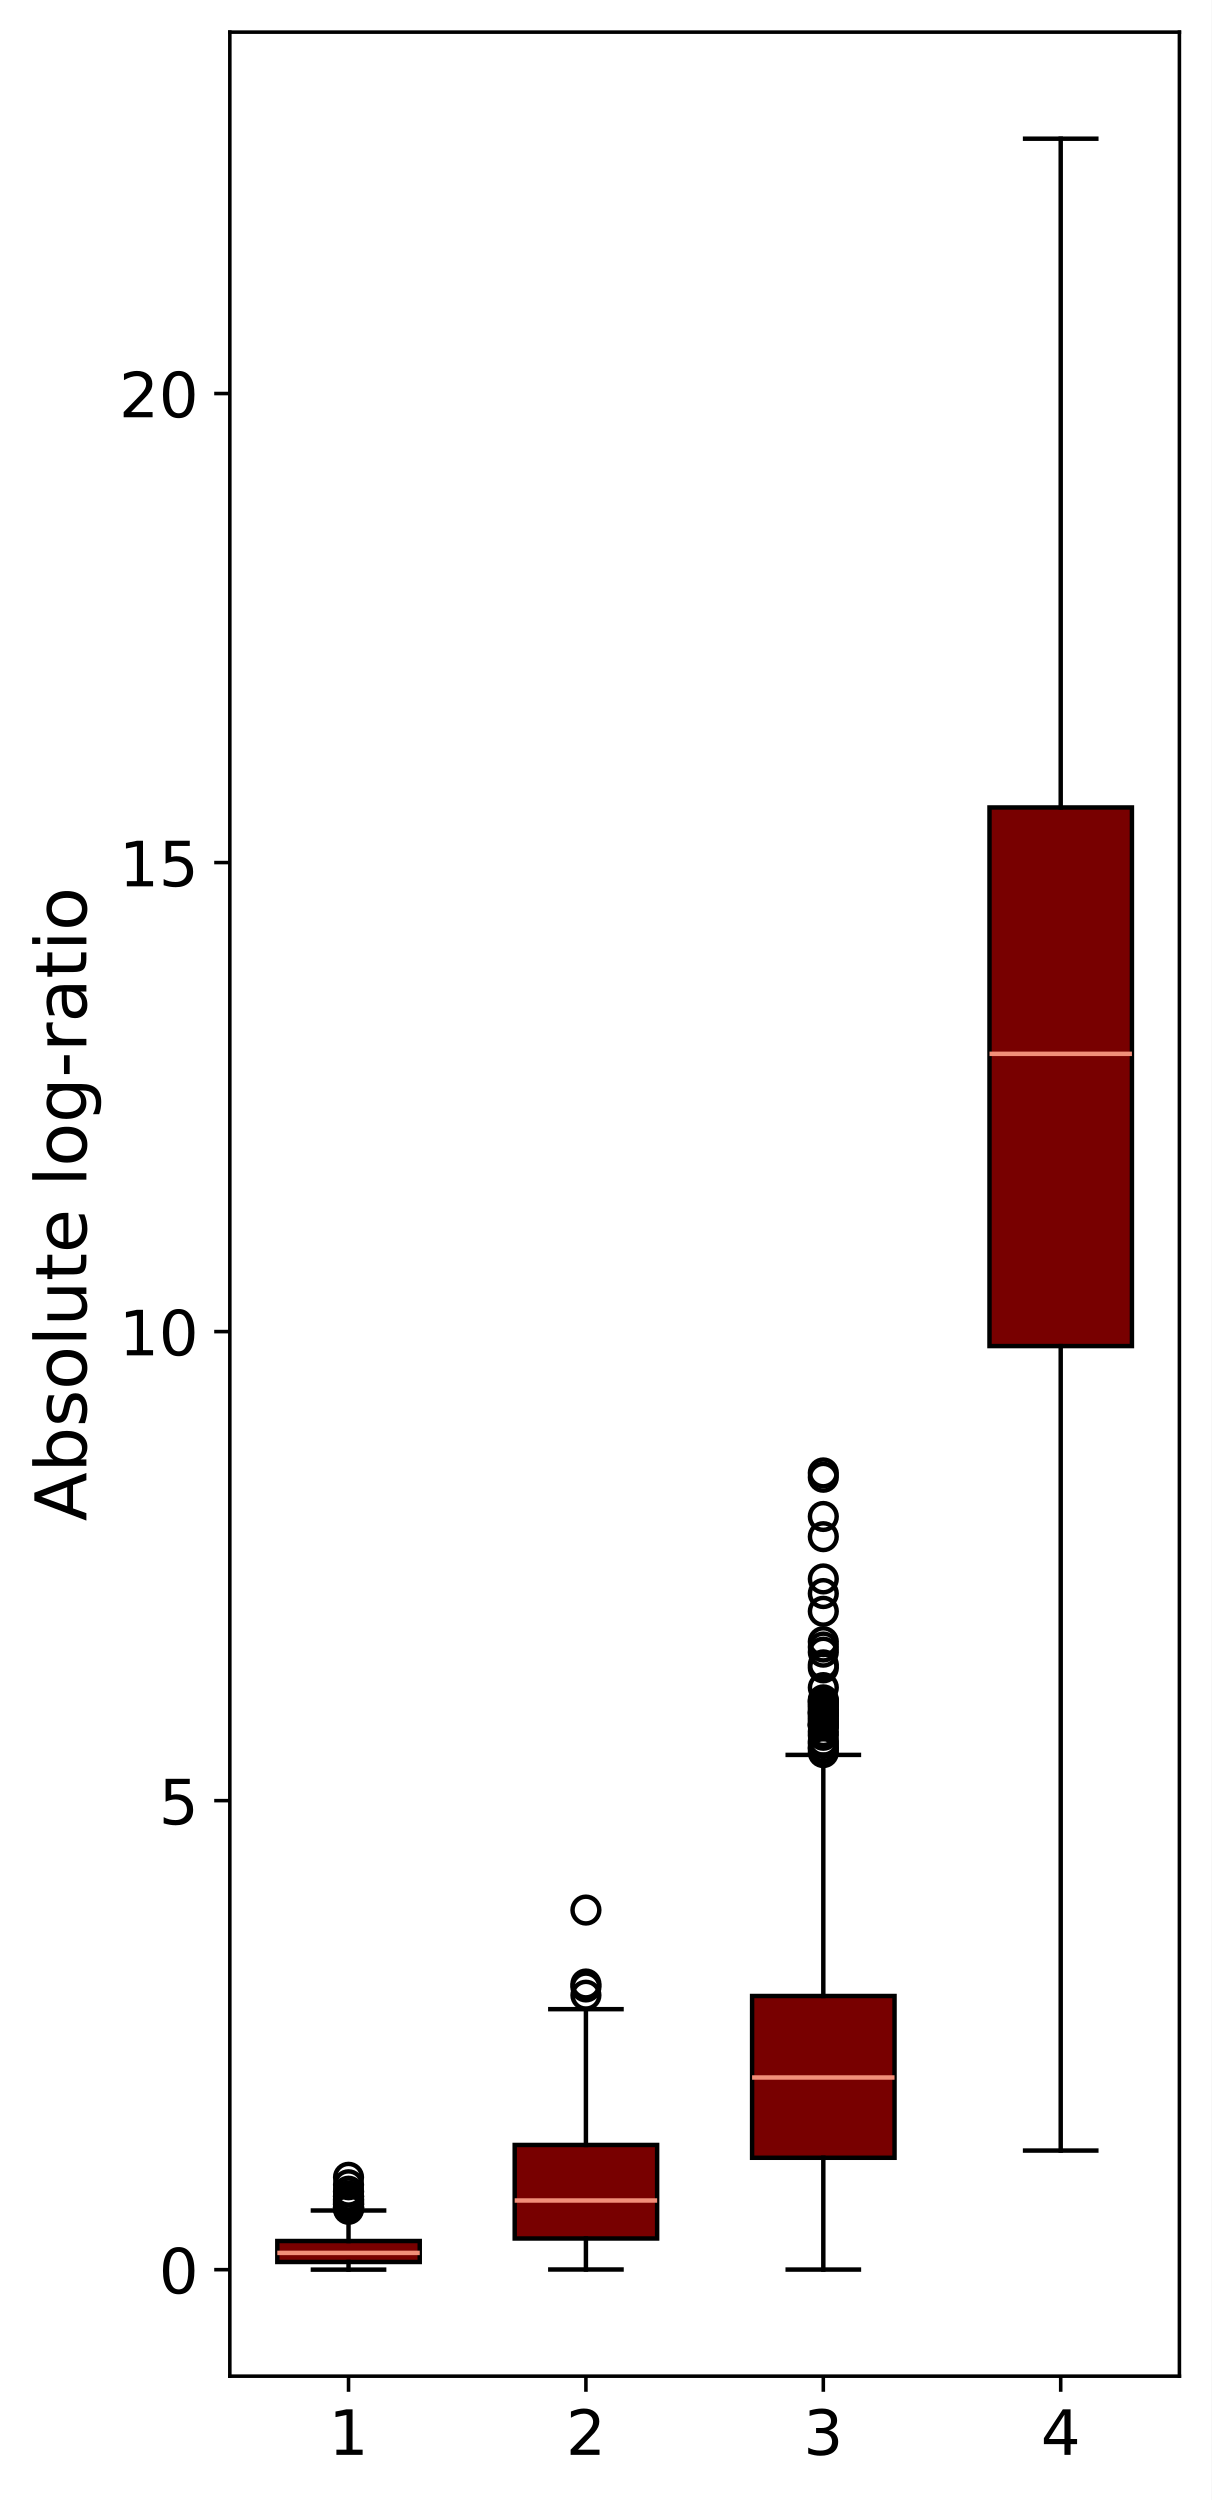
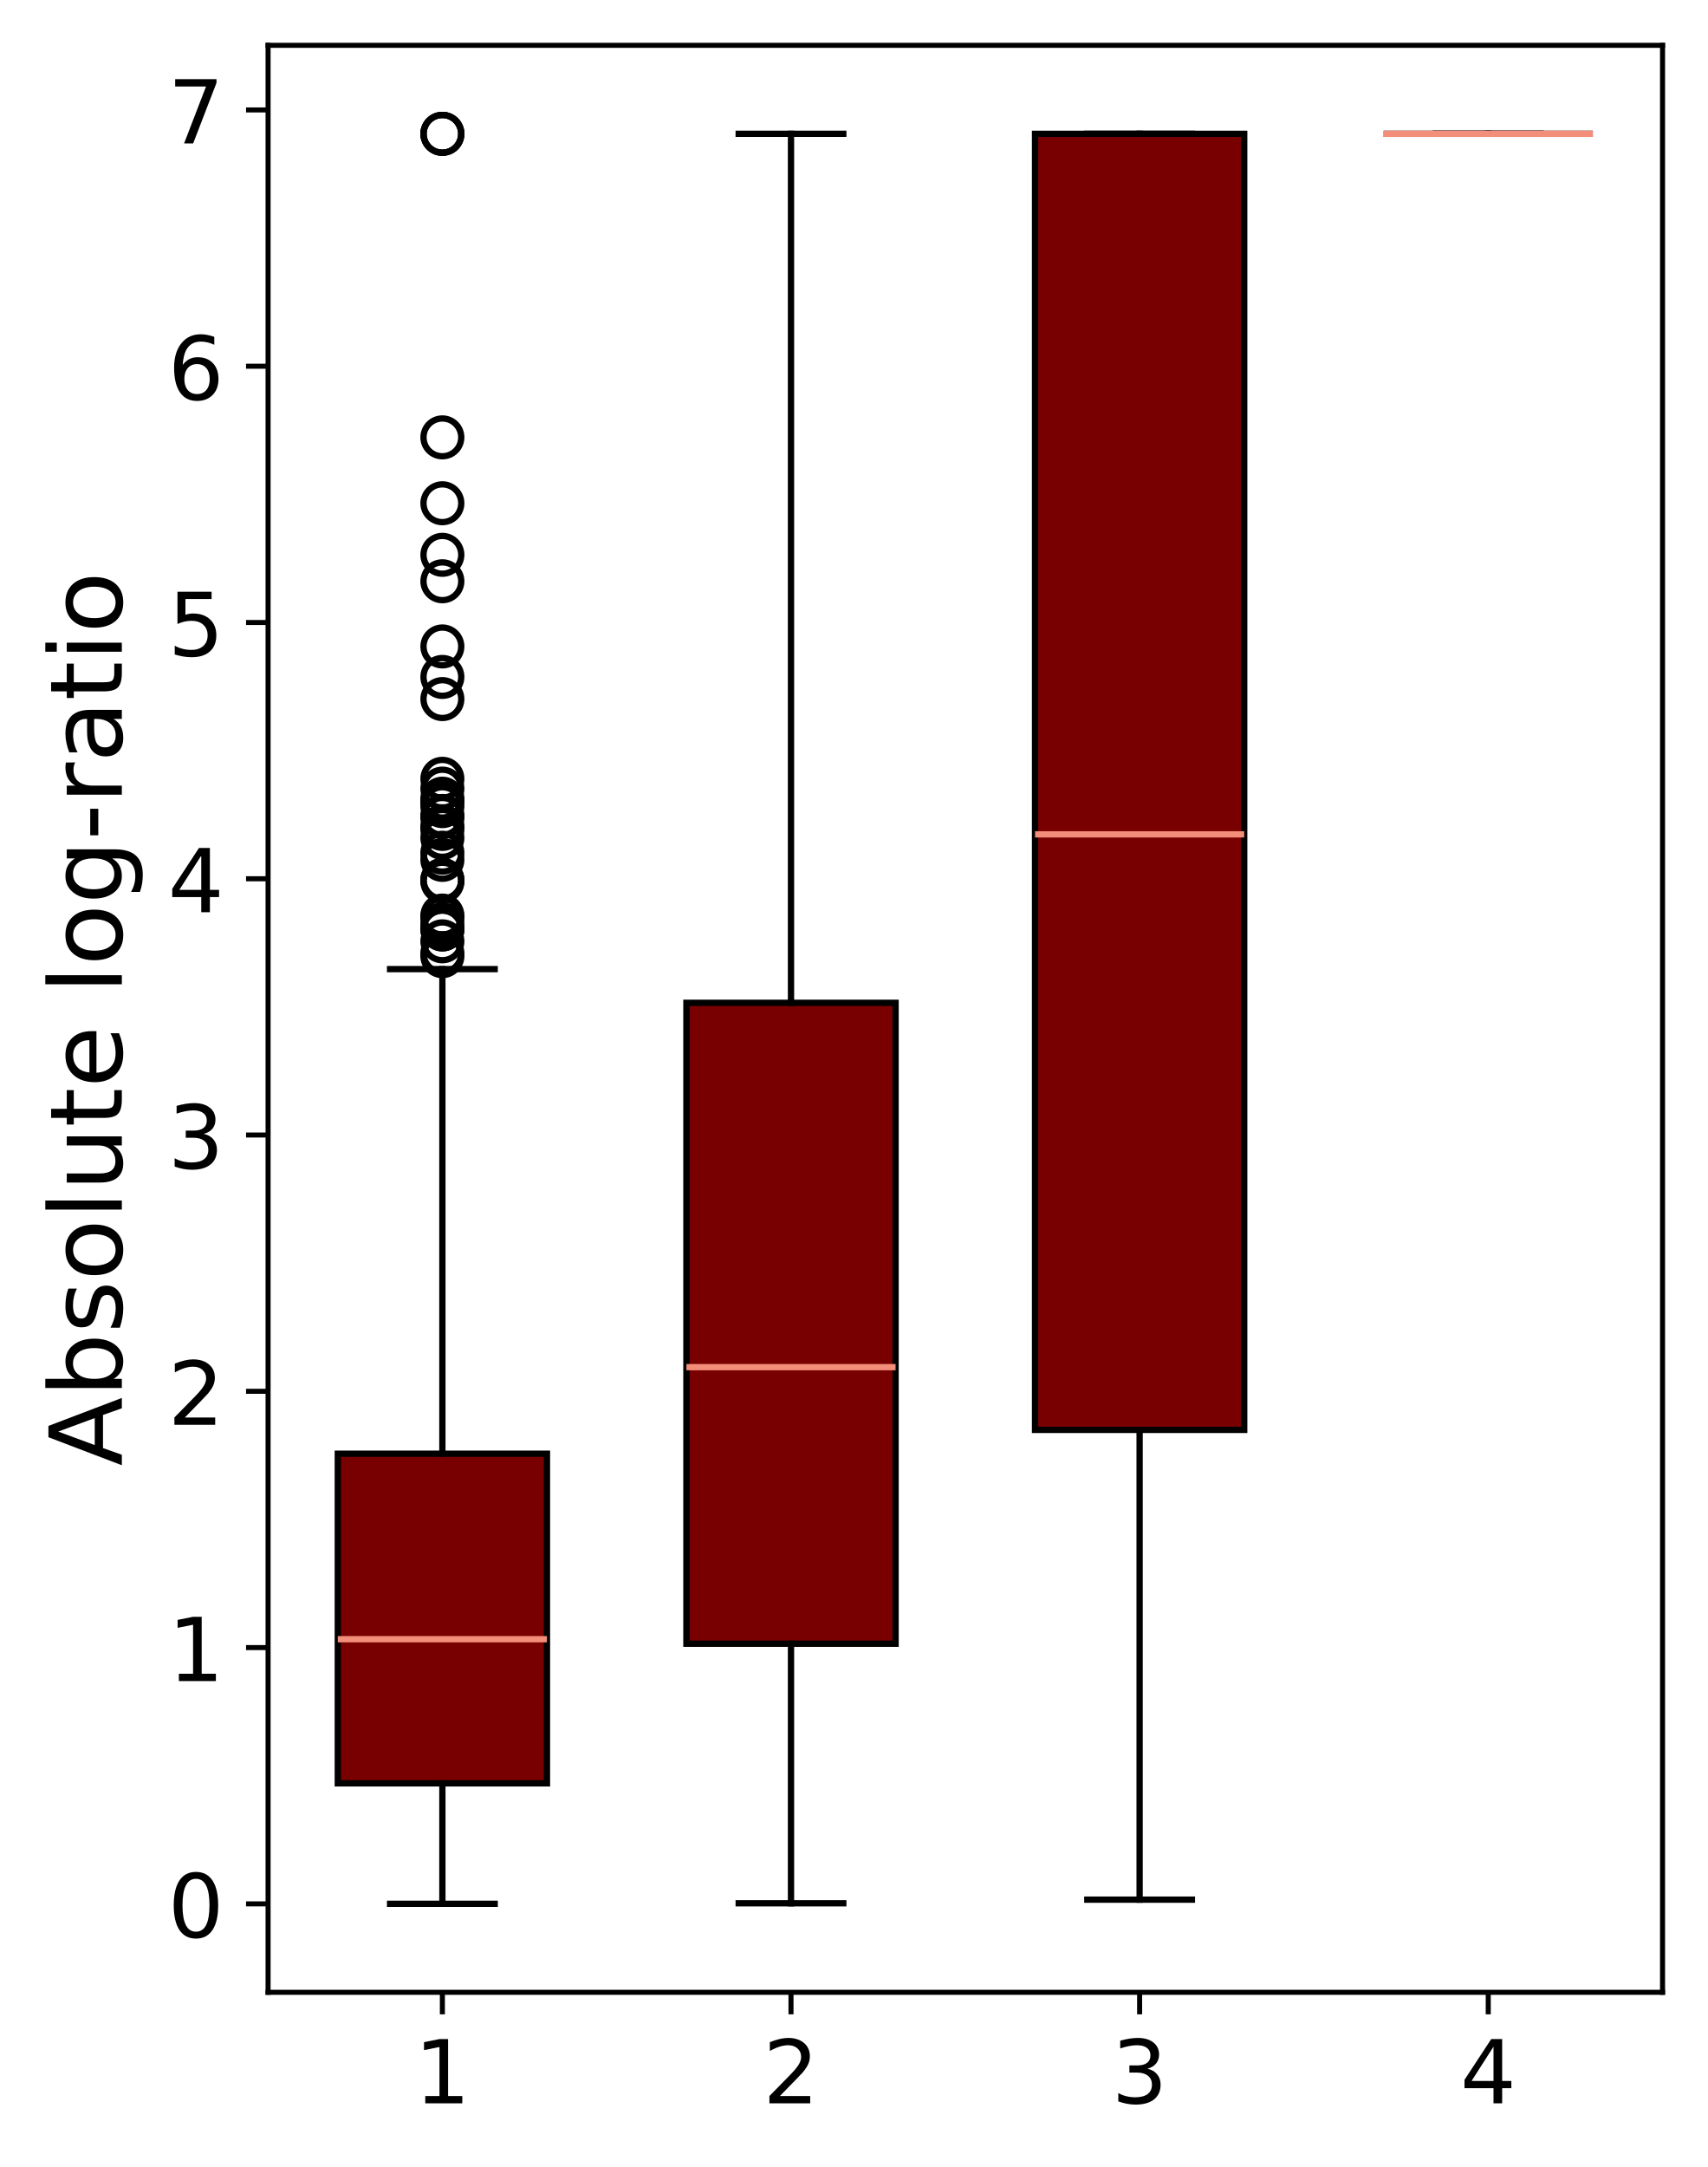
- <svg xmlns="http://www.w3.org/2000/svg" xmlns:xlink="http://www.w3.org/1999/xlink" width="271.485pt" height="560.209pt" viewBox="0 0 271.485 560.209" version="1.1">
+ <svg xmlns="http://www.w3.org/2000/svg" xmlns:xlink="http://www.w3.org/1999/xlink" width="271.353pt" height="344.209pt" viewBox="0 0 271.353 344.209" version="1.1">
  <defs>
    <style type="text/css">*{stroke-linejoin: round; stroke-linecap: butt}</style>
  </defs>
  <g id="figure_1">
    <g id="patch_1">
-       <path d="M 0 560.209  L 271.485 560.209  L 271.485 0  L 0 0  z " style="fill: #ffffff" />
+       <path d="M 0 344.209  L 271.353 344.209  L 271.353 0  L 0 0  z " style="fill: #ffffff" />
    </g>
    <g id="axes_1">
      <g id="patch_2">
-         <path d="M 51.5 532.46  L 264.285 532.46  L 264.285 7.2  L 51.5 7.2  z " style="fill: #ffffff" />
+         <path d="M 42.593 316.46  L 264.152 316.46  L 264.152 7.2  L 42.593 7.2  z " style="fill: #ffffff" />
      </g>
      <g id="matplotlib.axis_1">
        <g id="xtick_1">
          <g id="line2d_1">
            <defs>
-               <path id="m17d9acdb66" d="M 0 0  L 0 3.5  " style="stroke: #000000; stroke-width: 0.8" />
+               <path id="md3b815985b" d="M 0 0  L 0 3.5  " style="stroke: #000000; stroke-width: 0.8" />
            </defs>
            <g>
-               <use xlink:href="#m17d9acdb66" x="78.098" y="532.46" style="stroke: #000000; stroke-width: 0.8" />
+               <use xlink:href="#md3b815985b" x="70.287" y="316.46" style="stroke: #000000; stroke-width: 0.8" />
            </g>
          </g>
          <g id="text_1">
-             <g transform="translate(73.64437 550.0978) scale(0.14 -0.14)">
+             <g transform="translate(65.83375 334.0978) scale(0.14 -0.14)">
              <defs>
                <path id="DejaVuSans-31" d="M 794 531  L 1825 531  L 1825 4091  L 703 3866  L 703 4441  L 1819 4666  L 2450 4666  L 2450 531  L 3481 531  L 3481 0  L 794 0  L 794 531  z " transform="scale(0.015625)" />
              </defs>
              <use xlink:href="#DejaVuSans-31" />
            </g>
          </g>
        </g>
        <g id="xtick_2">
          <g id="line2d_2">
            <g>
-               <use xlink:href="#m17d9acdb66" x="131.294" y="532.46" style="stroke: #000000; stroke-width: 0.8" />
+               <use xlink:href="#md3b815985b" x="125.677" y="316.46" style="stroke: #000000; stroke-width: 0.8" />
            </g>
          </g>
          <g id="text_2">
-             <g transform="translate(126.8406 550.0978) scale(0.14 -0.14)">
+             <g transform="translate(121.2237 334.0978) scale(0.14 -0.14)">
              <defs>
                <path id="DejaVuSans-32" d="M 1228 531  L 3431 531  L 3431 0  L 469 0  L 469 531  Q 828 903 1448 1529  Q 2069 2156 2228 2338  Q 2531 2678 2651 2914  Q 2772 3150 2772 3378  Q 2772 3750 2511 3984  Q 2250 4219 1831 4219  Q 1534 4219 1204 4116  Q 875 4013 500 3803  L 500 4441  Q 881 4594 1212 4672  Q 1544 4750 1819 4750  Q 2544 4750 2975 4387  Q 3406 4025 3406 3419  Q 3406 3131 3298 2873  Q 3191 2616 2906 2266  Q 2828 2175 2409 1742  Q 1991 1309 1228 531  z " transform="scale(0.015625)" />
              </defs>
              <use xlink:href="#DejaVuSans-32" />
            </g>
          </g>
        </g>
        <g id="xtick_3">
          <g id="line2d_3">
            <g>
-               <use xlink:href="#m17d9acdb66" x="184.491" y="532.46" style="stroke: #000000; stroke-width: 0.8" />
+               <use xlink:href="#md3b815985b" x="181.067" y="316.46" style="stroke: #000000; stroke-width: 0.8" />
            </g>
          </g>
          <g id="text_3">
-             <g transform="translate(180.0369 550.0978) scale(0.14 -0.14)">
+             <g transform="translate(176.6138 334.0978) scale(0.14 -0.14)">
              <defs>
                <path id="DejaVuSans-33" d="M 2597 2516  Q 3050 2419 3304 2112  Q 3559 1806 3559 1356  Q 3559 666 3084 287  Q 2609 -91 1734 -91  Q 1441 -91 1130 -33  Q 819 25 488 141  L 488 750  Q 750 597 1062 519  Q 1375 441 1716 441  Q 2309 441 2620 675  Q 2931 909 2931 1356  Q 2931 1769 2642 2001  Q 2353 2234 1838 2234  L 1294 2234  L 1294 2753  L 1863 2753  Q 2328 2753 2575 2939  Q 2822 3125 2822 3475  Q 2822 3834 2567 4026  Q 2313 4219 1838 4219  Q 1578 4219 1281 4162  Q 984 4106 628 3988  L 628 4550  Q 988 4650 1302 4700  Q 1616 4750 1894 4750  Q 2613 4750 3031 4423  Q 3450 4097 3450 3541  Q 3450 3153 3228 2886  Q 3006 2619 2597 2516  z " transform="scale(0.015625)" />
              </defs>
              <use xlink:href="#DejaVuSans-33" />
            </g>
          </g>
        </g>
        <g id="xtick_4">
          <g id="line2d_4">
            <g>
-               <use xlink:href="#m17d9acdb66" x="237.687" y="532.46" style="stroke: #000000; stroke-width: 0.8" />
+               <use xlink:href="#md3b815985b" x="236.458" y="316.46" style="stroke: #000000; stroke-width: 0.8" />
            </g>
          </g>
          <g id="text_4">
-             <g transform="translate(233.2331 550.0978) scale(0.14 -0.14)">
+             <g transform="translate(232.0037 334.0978) scale(0.14 -0.14)">
              <defs>
                <path id="DejaVuSans-34" d="M 2419 4116  L 825 1625  L 2419 1625  L 2419 4116  z M 2253 4666  L 3047 4666  L 3047 1625  L 3713 1625  L 3713 1100  L 3047 1100  L 3047 0  L 2419 0  L 2419 1100  L 313 1100  L 313 1709  L 2253 4666  z " transform="scale(0.015625)" />
              </defs>
              <use xlink:href="#DejaVuSans-34" />
            </g>
          </g>
        </g>
      </g>
      <g id="matplotlib.axis_2">
        <g id="ytick_1">
          <g id="line2d_5">
            <defs>
-               <path id="mc3e2d745a8" d="M 0 0  L -3.5 0  " style="stroke: #000000; stroke-width: 0.8" />
+               <path id="mca922212a3" d="M 0 0  L -3.5 0  " style="stroke: #000000; stroke-width: 0.8" />
            </defs>
            <g>
-               <use xlink:href="#mc3e2d745a8" x="51.5" y="508.596" style="stroke: #000000; stroke-width: 0.8" />
+               <use xlink:href="#mca922212a3" x="42.593" y="302.411" style="stroke: #000000; stroke-width: 0.8" />
            </g>
          </g>
          <g id="text_5">
-             <g transform="translate(35.5925 513.9147) scale(0.14 -0.14)">
+             <g transform="translate(26.685 307.7296) scale(0.14 -0.14)">
              <defs>
                <path id="DejaVuSans-30" d="M 2034 4250  Q 1547 4250 1301 3770  Q 1056 3291 1056 2328  Q 1056 1369 1301 889  Q 1547 409 2034 409  Q 2525 409 2770 889  Q 3016 1369 3016 2328  Q 3016 3291 2770 3770  Q 2525 4250 2034 4250  z M 2034 4750  Q 2819 4750 3233 4129  Q 3647 3509 3647 2328  Q 3647 1150 3233 529  Q 2819 -91 2034 -91  Q 1250 -91 836 529  Q 422 1150 422 2328  Q 422 3509 836 4129  Q 1250 4750 2034 4750  z " transform="scale(0.015625)" />
              </defs>
              <use xlink:href="#DejaVuSans-30" />
            </g>
          </g>
        </g>
        <g id="ytick_2">
          <g id="line2d_6">
            <g>
-               <use xlink:href="#mc3e2d745a8" x="51.5" y="403.494" style="stroke: #000000; stroke-width: 0.8" />
+               <use xlink:href="#mca922212a3" x="42.593" y="261.704" style="stroke: #000000; stroke-width: 0.8" />
            </g>
          </g>
          <g id="text_6">
-             <g transform="translate(35.5925 408.8125) scale(0.14 -0.14)">
-               <defs>
-                 <path id="DejaVuSans-35" d="M 691 4666  L 3169 4666  L 3169 4134  L 1269 4134  L 1269 2991  Q 1406 3038 1543 3061  Q 1681 3084 1819 3084  Q 2600 3084 3056 2656  Q 3513 2228 3513 1497  Q 3513 744 3044 326  Q 2575 -91 1722 -91  Q 1428 -91 1123 -41  Q 819 9 494 109  L 494 744  Q 775 591 1075 516  Q 1375 441 1709 441  Q 2250 441 2565 725  Q 2881 1009 2881 1497  Q 2881 1984 2565 2268  Q 2250 2553 1709 2553  Q 1456 2553 1204 2497  Q 953 2441 691 2322  L 691 4666  z " transform="scale(0.015625)" />
-               </defs>
-               <use xlink:href="#DejaVuSans-35" />
+             <g transform="translate(26.685 267.0227) scale(0.14 -0.14)">
+               <use xlink:href="#DejaVuSans-31" />
            </g>
          </g>
        </g>
        <g id="ytick_3">
          <g id="line2d_7">
            <g>
-               <use xlink:href="#mc3e2d745a8" x="51.5" y="298.391" style="stroke: #000000; stroke-width: 0.8" />
+               <use xlink:href="#mca922212a3" x="42.593" y="220.997" style="stroke: #000000; stroke-width: 0.8" />
            </g>
          </g>
          <g id="text_7">
-             <g transform="translate(26.685 303.7103) scale(0.14 -0.14)">
-               <use xlink:href="#DejaVuSans-31" />
-               <use xlink:href="#DejaVuSans-30" transform="translate(63.62305 0)" />
+             <g transform="translate(26.685 226.3157) scale(0.14 -0.14)">
+               <use xlink:href="#DejaVuSans-32" />
            </g>
          </g>
        </g>
        <g id="ytick_4">
          <g id="line2d_8">
            <g>
-               <use xlink:href="#mc3e2d745a8" x="51.5" y="193.289" style="stroke: #000000; stroke-width: 0.8" />
+               <use xlink:href="#mca922212a3" x="42.593" y="180.29" style="stroke: #000000; stroke-width: 0.8" />
            </g>
          </g>
          <g id="text_8">
-             <g transform="translate(26.685 198.6081) scale(0.14 -0.14)">
-               <use xlink:href="#DejaVuSans-31" />
-               <use xlink:href="#DejaVuSans-35" transform="translate(63.62305 0)" />
+             <g transform="translate(26.685 185.6088) scale(0.14 -0.14)">
+               <use xlink:href="#DejaVuSans-33" />
            </g>
          </g>
        </g>
        <g id="ytick_5">
          <g id="line2d_9">
            <g>
-               <use xlink:href="#mc3e2d745a8" x="51.5" y="88.187" style="stroke: #000000; stroke-width: 0.8" />
+               <use xlink:href="#mca922212a3" x="42.593" y="139.583" style="stroke: #000000; stroke-width: 0.8" />
            </g>
          </g>
          <g id="text_9">
-             <g transform="translate(26.685 93.50591) scale(0.14 -0.14)">
-               <use xlink:href="#DejaVuSans-32" />
-               <use xlink:href="#DejaVuSans-30" transform="translate(63.62305 0)" />
-             </g>
-           </g>
-         </g>
-         <g id="text_10">
-           <g transform="translate(19.3575 340.865) rotate(-90) scale(0.16 -0.16)">
+             <g transform="translate(26.685 144.9018) scale(0.14 -0.14)">
+               <use xlink:href="#DejaVuSans-34" />
+             </g>
+           </g>
+         </g>
+         <g id="ytick_6">
+           <g id="line2d_10">
+             <g>
+               <use xlink:href="#mca922212a3" x="42.593" y="98.876" style="stroke: #000000; stroke-width: 0.8" />
+             </g>
+           </g>
+           <g id="text_10">
+             <g transform="translate(26.685 104.1949) scale(0.14 -0.14)">
+               <defs>
+                 <path id="DejaVuSans-35" d="M 691 4666  L 3169 4666  L 3169 4134  L 1269 4134  L 1269 2991  Q 1406 3038 1543 3061  Q 1681 3084 1819 3084  Q 2600 3084 3056 2656  Q 3513 2228 3513 1497  Q 3513 744 3044 326  Q 2575 -91 1722 -91  Q 1428 -91 1123 -41  Q 819 9 494 109  L 494 744  Q 775 591 1075 516  Q 1375 441 1709 441  Q 2250 441 2565 725  Q 2881 1009 2881 1497  Q 2881 1984 2565 2268  Q 2250 2553 1709 2553  Q 1456 2553 1204 2497  Q 953 2441 691 2322  L 691 4666  z " transform="scale(0.015625)" />
+               </defs>
+               <use xlink:href="#DejaVuSans-35" />
+             </g>
+           </g>
+         </g>
+         <g id="ytick_7">
+           <g id="line2d_11">
+             <g>
+               <use xlink:href="#mca922212a3" x="42.593" y="58.169" style="stroke: #000000; stroke-width: 0.8" />
+             </g>
+           </g>
+           <g id="text_11">
+             <g transform="translate(26.685 63.48793) scale(0.14 -0.14)">
+               <defs>
+                 <path id="DejaVuSans-36" d="M 2113 2584  Q 1688 2584 1439 2293  Q 1191 2003 1191 1497  Q 1191 994 1439 701  Q 1688 409 2113 409  Q 2538 409 2786 701  Q 3034 994 3034 1497  Q 3034 2003 2786 2293  Q 2538 2584 2113 2584  z M 3366 4563  L 3366 3988  Q 3128 4100 2886 4159  Q 2644 4219 2406 4219  Q 1781 4219 1451 3797  Q 1122 3375 1075 2522  Q 1259 2794 1537 2939  Q 1816 3084 2150 3084  Q 2853 3084 3261 2657  Q 3669 2231 3669 1497  Q 3669 778 3244 343  Q 2819 -91 2113 -91  Q 1303 -91 875 529  Q 447 1150 447 2328  Q 447 3434 972 4092  Q 1497 4750 2381 4750  Q 2619 4750 2861 4703  Q 3103 4656 3366 4563  z " transform="scale(0.015625)" />
+               </defs>
+               <use xlink:href="#DejaVuSans-36" />
+             </g>
+           </g>
+         </g>
+         <g id="ytick_8">
+           <g id="line2d_12">
+             <g>
+               <use xlink:href="#mca922212a3" x="42.593" y="17.462" style="stroke: #000000; stroke-width: 0.8" />
+             </g>
+           </g>
+           <g id="text_12">
+             <g transform="translate(26.685 22.78098) scale(0.14 -0.14)">
+               <defs>
+                 <path id="DejaVuSans-37" d="M 525 4666  L 3525 4666  L 3525 4397  L 1831 0  L 1172 0  L 2766 4134  L 525 4134  L 525 4666  z " transform="scale(0.015625)" />
+               </defs>
+               <use xlink:href="#DejaVuSans-37" />
+             </g>
+           </g>
+         </g>
+         <g id="text_13">
+           <g transform="translate(19.3575 232.865) rotate(-90) scale(0.16 -0.16)">
            <defs>
              <path id="DejaVuSans-41" d="M 2188 4044  L 1331 1722  L 3047 1722  L 2188 4044  z M 1831 4666  L 2547 4666  L 4325 0  L 3669 0  L 3244 1197  L 1141 1197  L 716 0  L 50 0  L 1831 4666  z " transform="scale(0.015625)" />
              <path id="DejaVuSans-62" d="M 3116 1747  Q 3116 2381 2855 2742  Q 2594 3103 2138 3103  Q 1681 3103 1420 2742  Q 1159 2381 1159 1747  Q 1159 1113 1420 752  Q 1681 391 2138 391  Q 2594 391 2855 752  Q 3116 1113 3116 1747  z M 1159 2969  Q 1341 3281 1617 3432  Q 1894 3584 2278 3584  Q 2916 3584 3314 3078  Q 3713 2572 3713 1747  Q 3713 922 3314 415  Q 2916 -91 2278 -91  Q 1894 -91 1617 61  Q 1341 213 1159 525  L 1159 0  L 581 0  L 581 4863  L 1159 4863  L 1159 2969  z " transform="scale(0.015625)" />
              <path id="DejaVuSans-73" d="M 2834 3397  L 2834 2853  Q 2591 2978 2328 3040  Q 2066 3103 1784 3103  Q 1356 3103 1142 2972  Q 928 2841 928 2578  Q 928 2378 1081 2264  Q 1234 2150 1697 2047  L 1894 2003  Q 2506 1872 2764 1633  Q 3022 1394 3022 966  Q 3022 478 2636 193  Q 2250 -91 1575 -91  Q 1294 -91 989 -36  Q 684 19 347 128  L 347 722  Q 666 556 975 473  Q 1284 391 1588 391  Q 1994 391 2212 530  Q 2431 669 2431 922  Q 2431 1156 2273 1281  Q 2116 1406 1581 1522  L 1381 1569  Q 847 1681 609 1914  Q 372 2147 372 2553  Q 372 3047 722 3315  Q 1072 3584 1716 3584  Q 2034 3584 2315 3537  Q 2597 3491 2834 3397  z " transform="scale(0.015625)" />
              <path id="DejaVuSans-6f" d="M 1959 3097  Q 1497 3097 1228 2736  Q 959 2375 959 1747  Q 959 1119 1226 758  Q 1494 397 1959 397  Q 2419 397 2687 759  Q 2956 1122 2956 1747  Q 2956 2369 2687 2733  Q 2419 3097 1959 3097  z M 1959 3584  Q 2709 3584 3137 3096  Q 3566 2609 3566 1747  Q 3566 888 3137 398  Q 2709 -91 1959 -91  Q 1206 -91 779 398  Q 353 888 353 1747  Q 353 2609 779 3096  Q 1206 3584 1959 3584  z " transform="scale(0.015625)" />
              <path id="DejaVuSans-6c" d="M 603 4863  L 1178 4863  L 1178 0  L 603 0  L 603 4863  z " transform="scale(0.015625)" />
              <path id="DejaVuSans-75" d="M 544 1381  L 544 3500  L 1119 3500  L 1119 1403  Q 1119 906 1312 657  Q 1506 409 1894 409  Q 2359 409 2629 706  Q 2900 1003 2900 1516  L 2900 3500  L 3475 3500  L 3475 0  L 2900 0  L 2900 538  Q 2691 219 2414 64  Q 2138 -91 1772 -91  Q 1169 -91 856 284  Q 544 659 544 1381  z M 1991 3584  L 1991 3584  z " transform="scale(0.015625)" />
              <path id="DejaVuSans-74" d="M 1172 4494  L 1172 3500  L 2356 3500  L 2356 3053  L 1172 3053  L 1172 1153  Q 1172 725 1289 603  Q 1406 481 1766 481  L 2356 481  L 2356 0  L 1766 0  Q 1100 0 847 248  Q 594 497 594 1153  L 594 3053  L 172 3053  L 172 3500  L 594 3500  L 594 4494  L 1172 4494  z " transform="scale(0.015625)" />
              <path id="DejaVuSans-65" d="M 3597 1894  L 3597 1613  L 953 1613  Q 991 1019 1311 708  Q 1631 397 2203 397  Q 2534 397 2845 478  Q 3156 559 3463 722  L 3463 178  Q 3153 47 2828 -22  Q 2503 -91 2169 -91  Q 1331 -91 842 396  Q 353 884 353 1716  Q 353 2575 817 3079  Q 1281 3584 2069 3584  Q 2775 3584 3186 3129  Q 3597 2675 3597 1894  z M 3022 2063  Q 3016 2534 2758 2815  Q 2500 3097 2075 3097  Q 1594 3097 1305 2825  Q 1016 2553 972 2059  L 3022 2063  z " transform="scale(0.015625)" />
              <path id="DejaVuSans-20" transform="scale(0.015625)" />
              <path id="DejaVuSans-67" d="M 2906 1791  Q 2906 2416 2648 2759  Q 2391 3103 1925 3103  Q 1463 3103 1205 2759  Q 947 2416 947 1791  Q 947 1169 1205 825  Q 1463 481 1925 481  Q 2391 481 2648 825  Q 2906 1169 2906 1791  z M 3481 434  Q 3481 -459 3084 -895  Q 2688 -1331 1869 -1331  Q 1566 -1331 1297 -1286  Q 1028 -1241 775 -1147  L 775 -588  Q 1028 -725 1275 -790  Q 1522 -856 1778 -856  Q 2344 -856 2625 -561  Q 2906 -266 2906 331  L 2906 616  Q 2728 306 2450 153  Q 2172 0 1784 0  Q 1141 0 747 490  Q 353 981 353 1791  Q 353 2603 747 3093  Q 1141 3584 1784 3584  Q 2172 3584 2450 3431  Q 2728 3278 2906 2969  L 2906 3500  L 3481 3500  L 3481 434  z " transform="scale(0.015625)" />
              <path id="DejaVuSans-2d" d="M 313 2009  L 1997 2009  L 1997 1497  L 313 1497  L 313 2009  z " transform="scale(0.015625)" />
              <path id="DejaVuSans-72" d="M 2631 2963  Q 2534 3019 2420 3045  Q 2306 3072 2169 3072  Q 1681 3072 1420 2755  Q 1159 2438 1159 1844  L 1159 0  L 581 0  L 581 3500  L 1159 3500  L 1159 2956  Q 1341 3275 1631 3429  Q 1922 3584 2338 3584  Q 2397 3584 2469 3576  Q 2541 3569 2628 3553  L 2631 2963  z " transform="scale(0.015625)" />
              <path id="DejaVuSans-61" d="M 2194 1759  Q 1497 1759 1228 1600  Q 959 1441 959 1056  Q 959 750 1161 570  Q 1363 391 1709 391  Q 2188 391 2477 730  Q 2766 1069 2766 1631  L 2766 1759  L 2194 1759  z M 3341 1997  L 3341 0  L 2766 0  L 2766 531  Q 2569 213 2275 61  Q 1981 -91 1556 -91  Q 1019 -91 701 211  Q 384 513 384 1019  Q 384 1609 779 1909  Q 1175 2209 1959 2209  L 2766 2209  L 2766 2266  Q 2766 2663 2505 2880  Q 2244 3097 1772 3097  Q 1472 3097 1187 3025  Q 903 2953 641 2809  L 641 3341  Q 956 3463 1253 3523  Q 1550 3584 1831 3584  Q 2591 3584 2966 3190  Q 3341 2797 3341 1997  z " transform="scale(0.015625)" />
              <path id="DejaVuSans-69" d="M 603 3500  L 1178 3500  L 1178 0  L 603 0  L 603 3500  z M 603 4863  L 1178 4863  L 1178 4134  L 603 4134  L 603 4863  z " transform="scale(0.015625)" />
            </defs>
            <use xlink:href="#DejaVuSans-41" />
            <use xlink:href="#DejaVuSans-62" transform="translate(68.4082 0)" />
            <use xlink:href="#DejaVuSans-73" transform="translate(131.8848 0)" />
            <use xlink:href="#DejaVuSans-6f" transform="translate(183.9844 0)" />
            <use xlink:href="#DejaVuSans-6c" transform="translate(245.166 0)" />
            <use xlink:href="#DejaVuSans-75" transform="translate(272.9492 0)" />
            <use xlink:href="#DejaVuSans-74" transform="translate(336.3281 0)" />
            <use xlink:href="#DejaVuSans-65" transform="translate(375.5371 0)" />
            <use xlink:href="#DejaVuSans-20" transform="translate(437.0605 0)" />
            <use xlink:href="#DejaVuSans-6c" transform="translate(468.8477 0)" />
            <use xlink:href="#DejaVuSans-6f" transform="translate(496.6309 0)" />
            <use xlink:href="#DejaVuSans-67" transform="translate(557.8125 0)" />
            <use xlink:href="#DejaVuSans-2d" transform="translate(621.2891 0)" />
            <use xlink:href="#DejaVuSans-72" transform="translate(657.373 0)" />
            <use xlink:href="#DejaVuSans-61" transform="translate(698.4863 0)" />
            <use xlink:href="#DejaVuSans-74" transform="translate(759.7656 0)" />
            <use xlink:href="#DejaVuSans-69" transform="translate(798.9746 0)" />
            <use xlink:href="#DejaVuSans-6f" transform="translate(826.7578 0)" />
          </g>
        </g>
      </g>
      <g id="patch_3">
-         <path d="M 62.139 506.875  L 94.057 506.875  L 94.057 502.173  L 62.139 502.173  L 62.139 506.875  z " clip-path="url(#pdffbd1b420)" style="fill: #780000; stroke: #000000; stroke-linejoin: miter" />
-       </g>
-       <g id="line2d_10">
-         <path d="M 78.098 506.875  L 78.098 508.585  " clip-path="url(#pdffbd1b420)" style="fill: none; stroke: #000000; stroke-linecap: square" />
-       </g>
-       <g id="line2d_11">
-         <path d="M 78.098 502.173  L 78.098 495.331  " clip-path="url(#pdffbd1b420)" style="fill: none; stroke: #000000; stroke-linecap: square" />
-       </g>
-       <g id="line2d_12">
-         <path d="M 70.119 508.585  L 86.078 508.585  " clip-path="url(#pdffbd1b420)" style="fill: none; stroke: #000000; stroke-linecap: square" />
+         <path d="M 53.67 283.268  L 86.904 283.268  L 86.904 230.91  L 53.67 230.91  L 53.67 283.268  z " clip-path="url(#pc17f092c53)" style="fill: #780000; stroke: #000000; stroke-linejoin: miter" />
      </g>
      <g id="line2d_13">
-         <path d="M 70.119 495.331  L 86.078 495.331  " clip-path="url(#pdffbd1b420)" style="fill: none; stroke: #000000; stroke-linecap: square" />
+         <path d="M 70.287 283.268  L 70.287 302.403  " clip-path="url(#pc17f092c53)" style="fill: none; stroke: #000000; stroke-linecap: square" />
      </g>
      <g id="line2d_14">
+         <path d="M 70.287 230.91  L 70.287 153.936  " clip-path="url(#pc17f092c53)" style="fill: none; stroke: #000000; stroke-linecap: square" />
+       </g>
+       <g id="line2d_15">
+         <path d="M 61.979 302.403  L 78.596 302.403  " clip-path="url(#pc17f092c53)" style="fill: none; stroke: #000000; stroke-linecap: square" />
+       </g>
+       <g id="line2d_16">
+         <path d="M 61.979 153.936  L 78.596 153.936  " clip-path="url(#pc17f092c53)" style="fill: none; stroke: #000000; stroke-linecap: square" />
+       </g>
+       <g id="line2d_17">
        <defs>
-           <path id="m0636032eaf" d="M 0 3  C 0.796 3 1.559 2.684 2.121 2.121  C 2.684 1.559 3 0.796 3 0  C 3 -0.796 2.684 -1.559 2.121 -2.121  C 1.559 -2.684 0.796 -3 0 -3  C -0.796 -3 -1.559 -2.684 -2.121 -2.121  C -2.684 -1.559 -3 -0.796 -3 0  C -3 0.796 -2.684 1.559 -2.121 2.121  C -1.559 2.684 -0.796 3 0 3  z " style="stroke: #000000" />
+           <path id="m3870a363ee" d="M 0 3  C 0.796 3 1.559 2.684 2.121 2.121  C 2.684 1.559 3 0.796 3 0  C 3 -0.796 2.684 -1.559 2.121 -2.121  C 1.559 -2.684 0.796 -3 0 -3  C -0.796 -3 -1.559 -2.684 -2.121 -2.121  C -2.684 -1.559 -3 -0.796 -3 0  C -3 0.796 -2.684 1.559 -2.121 2.121  C -1.559 2.684 -0.796 3 0 3  z " style="stroke: #000000" />
        </defs>
-         <g clip-path="url(#pdffbd1b420)">
-           <use xlink:href="#m0636032eaf" x="78.098" y="494.805" style="fill-opacity: 0; stroke: #000000" />
-           <use xlink:href="#m0636032eaf" x="78.098" y="493.891" style="fill-opacity: 0; stroke: #000000" />
-           <use xlink:href="#m0636032eaf" x="78.098" y="494.586" style="fill-opacity: 0; stroke: #000000" />
-           <use xlink:href="#m0636032eaf" x="78.098" y="493.687" style="fill-opacity: 0; stroke: #000000" />
-           <use xlink:href="#m0636032eaf" x="78.098" y="491.181" style="fill-opacity: 0; stroke: #000000" />
-           <use xlink:href="#m0636032eaf" x="78.098" y="493.011" style="fill-opacity: 0; stroke: #000000" />
-           <use xlink:href="#m0636032eaf" x="78.098" y="492.095" style="fill-opacity: 0; stroke: #000000" />
-           <use xlink:href="#m0636032eaf" x="78.098" y="493.47" style="fill-opacity: 0; stroke: #000000" />
-           <use xlink:href="#m0636032eaf" x="78.098" y="491.012" style="fill-opacity: 0; stroke: #000000" />
-           <use xlink:href="#m0636032eaf" x="78.098" y="492.183" style="fill-opacity: 0; stroke: #000000" />
-           <use xlink:href="#m0636032eaf" x="78.098" y="495.068" style="fill-opacity: 0; stroke: #000000" />
-           <use xlink:href="#m0636032eaf" x="78.098" y="487.896" style="fill-opacity: 0; stroke: #000000" />
-           <use xlink:href="#m0636032eaf" x="78.098" y="494.693" style="fill-opacity: 0; stroke: #000000" />
-           <use xlink:href="#m0636032eaf" x="78.098" y="489.57" style="fill-opacity: 0; stroke: #000000" />
-           <use xlink:href="#m0636032eaf" x="78.098" y="494.042" style="fill-opacity: 0; stroke: #000000" />
-           <use xlink:href="#m0636032eaf" x="78.098" y="493.265" style="fill-opacity: 0; stroke: #000000" />
-           <use xlink:href="#m0636032eaf" x="78.098" y="492.257" style="fill-opacity: 0; stroke: #000000" />
-           <use xlink:href="#m0636032eaf" x="78.098" y="494.652" style="fill-opacity: 0; stroke: #000000" />
-           <use xlink:href="#m0636032eaf" x="78.098" y="494.6" style="fill-opacity: 0; stroke: #000000" />
-           <use xlink:href="#m0636032eaf" x="78.098" y="493.988" style="fill-opacity: 0; stroke: #000000" />
-           <use xlink:href="#m0636032eaf" x="78.098" y="492.737" style="fill-opacity: 0; stroke: #000000" />
-           <use xlink:href="#m0636032eaf" x="78.098" y="492.9" style="fill-opacity: 0; stroke: #000000" />
+         <g clip-path="url(#pc17f092c53)">
+           <use xlink:href="#m3870a363ee" x="70.287" y="92.329" style="fill-opacity: 0; stroke: #000000" />
+           <use xlink:href="#m3870a363ee" x="70.287" y="139.769" style="fill-opacity: 0; stroke: #000000" />
+           <use xlink:href="#m3870a363ee" x="70.287" y="21.258" style="fill-opacity: 0; stroke: #000000" />
+           <use xlink:href="#m3870a363ee" x="70.287" y="125.265" style="fill-opacity: 0; stroke: #000000" />
+           <use xlink:href="#m3870a363ee" x="70.287" y="88.129" style="fill-opacity: 0; stroke: #000000" />
+           <use xlink:href="#m3870a363ee" x="70.287" y="69.472" style="fill-opacity: 0; stroke: #000000" />
+           <use xlink:href="#m3870a363ee" x="70.287" y="128.047" style="fill-opacity: 0; stroke: #000000" />
+           <use xlink:href="#m3870a363ee" x="70.287" y="126.863" style="fill-opacity: 0; stroke: #000000" />
+           <use xlink:href="#m3870a363ee" x="70.287" y="102.681" style="fill-opacity: 0; stroke: #000000" />
+           <use xlink:href="#m3870a363ee" x="70.287" y="111.044" style="fill-opacity: 0; stroke: #000000" />
+           <use xlink:href="#m3870a363ee" x="70.287" y="123.703" style="fill-opacity: 0; stroke: #000000" />
+           <use xlink:href="#m3870a363ee" x="70.287" y="21.258" style="fill-opacity: 0; stroke: #000000" />
+           <use xlink:href="#m3870a363ee" x="70.287" y="139.769" style="fill-opacity: 0; stroke: #000000" />
+           <use xlink:href="#m3870a363ee" x="70.287" y="133.096" style="fill-opacity: 0; stroke: #000000" />
+           <use xlink:href="#m3870a363ee" x="70.287" y="129.605" style="fill-opacity: 0; stroke: #000000" />
+           <use xlink:href="#m3870a363ee" x="70.287" y="131.243" style="fill-opacity: 0; stroke: #000000" />
+           <use xlink:href="#m3870a363ee" x="70.287" y="127.313" style="fill-opacity: 0; stroke: #000000" />
+           <use xlink:href="#m3870a363ee" x="70.287" y="147.637" style="fill-opacity: 0; stroke: #000000" />
+           <use xlink:href="#m3870a363ee" x="70.287" y="136.584" style="fill-opacity: 0; stroke: #000000" />
+           <use xlink:href="#m3870a363ee" x="70.287" y="149.522" style="fill-opacity: 0; stroke: #000000" />
+           <use xlink:href="#m3870a363ee" x="70.287" y="151.878" style="fill-opacity: 0; stroke: #000000" />
+           <use xlink:href="#m3870a363ee" x="70.287" y="135.447" style="fill-opacity: 0; stroke: #000000" />
+           <use xlink:href="#m3870a363ee" x="70.287" y="79.936" style="fill-opacity: 0; stroke: #000000" />
+           <use xlink:href="#m3870a363ee" x="70.287" y="107.523" style="fill-opacity: 0; stroke: #000000" />
+           <use xlink:href="#m3870a363ee" x="70.287" y="129.754" style="fill-opacity: 0; stroke: #000000" />
+           <use xlink:href="#m3870a363ee" x="70.287" y="147.633" style="fill-opacity: 0; stroke: #000000" />
+           <use xlink:href="#m3870a363ee" x="70.287" y="140.04" style="fill-opacity: 0; stroke: #000000" />
+           <use xlink:href="#m3870a363ee" x="70.287" y="151.397" style="fill-opacity: 0; stroke: #000000" />
+           <use xlink:href="#m3870a363ee" x="70.287" y="145.732" style="fill-opacity: 0; stroke: #000000" />
+           <use xlink:href="#m3870a363ee" x="70.287" y="131.666" style="fill-opacity: 0; stroke: #000000" />
+           <use xlink:href="#m3870a363ee" x="70.287" y="145.429" style="fill-opacity: 0; stroke: #000000" />
+           <use xlink:href="#m3870a363ee" x="70.287" y="146.813" style="fill-opacity: 0; stroke: #000000" />
+           <use xlink:href="#m3870a363ee" x="70.287" y="21.258" style="fill-opacity: 0; stroke: #000000" />
        </g>
      </g>
      <g id="patch_4">
-         <path d="M 115.335 501.612  L 147.253 501.612  L 147.253 480.65  L 115.335 480.65  L 115.335 501.612  z " clip-path="url(#pdffbd1b420)" style="fill: #780000; stroke: #000000; stroke-linejoin: miter" />
-       </g>
-       <g id="line2d_15">
-         <path d="M 131.294 501.612  L 131.294 508.561  " clip-path="url(#pdffbd1b420)" style="fill: none; stroke: #000000; stroke-linecap: square" />
-       </g>
-       <g id="line2d_16">
-         <path d="M 131.294 480.65  L 131.294 450.221  " clip-path="url(#pdffbd1b420)" style="fill: none; stroke: #000000; stroke-linecap: square" />
-       </g>
-       <g id="line2d_17">
-         <path d="M 123.315 508.561  L 139.274 508.561  " clip-path="url(#pdffbd1b420)" style="fill: none; stroke: #000000; stroke-linecap: square" />
+         <path d="M 109.061 261.092  L 142.294 261.092  L 142.294 159.288  L 109.061 159.288  L 109.061 261.092  z " clip-path="url(#pc17f092c53)" style="fill: #780000; stroke: #000000; stroke-linejoin: miter" />
      </g>
      <g id="line2d_18">
-         <path d="M 123.315 450.221  L 139.274 450.221  " clip-path="url(#pdffbd1b420)" style="fill: none; stroke: #000000; stroke-linecap: square" />
+         <path d="M 125.677 261.092  L 125.677 302.317  " clip-path="url(#pc17f092c53)" style="fill: none; stroke: #000000; stroke-linecap: square" />
      </g>
      <g id="line2d_19">
-         <g clip-path="url(#pdffbd1b420)">
-           <use xlink:href="#m0636032eaf" x="131.294" y="447.095" style="fill-opacity: 0; stroke: #000000" />
-           <use xlink:href="#m0636032eaf" x="131.294" y="445.243" style="fill-opacity: 0; stroke: #000000" />
-           <use xlink:href="#m0636032eaf" x="131.294" y="444.585" style="fill-opacity: 0; stroke: #000000" />
-           <use xlink:href="#m0636032eaf" x="131.294" y="428.013" style="fill-opacity: 0; stroke: #000000" />
-         </g>
-       </g>
+         <path d="M 125.677 159.288  L 125.677 21.257  " clip-path="url(#pc17f092c53)" style="fill: none; stroke: #000000; stroke-linecap: square" />
+       </g>
+       <g id="line2d_20">
+         <path d="M 117.369 302.317  L 133.986 302.317  " clip-path="url(#pc17f092c53)" style="fill: none; stroke: #000000; stroke-linecap: square" />
+       </g>
+       <g id="line2d_21">
+         <path d="M 117.369 21.257  L 133.986 21.257  " clip-path="url(#pc17f092c53)" style="fill: none; stroke: #000000; stroke-linecap: square" />
+       </g>
+       <g id="line2d_22" />
      <g id="patch_5">
-         <path d="M 168.532 483.524  L 200.45 483.524  L 200.45 447.27  L 168.532 447.27  L 168.532 483.524  z " clip-path="url(#pdffbd1b420)" style="fill: #780000; stroke: #000000; stroke-linejoin: miter" />
-       </g>
-       <g id="line2d_20">
-         <path d="M 184.491 483.524  L 184.491 508.574  " clip-path="url(#pdffbd1b420)" style="fill: none; stroke: #000000; stroke-linecap: square" />
-       </g>
-       <g id="line2d_21">
-         <path d="M 184.491 447.27  L 184.491 393.251  " clip-path="url(#pdffbd1b420)" style="fill: none; stroke: #000000; stroke-linecap: square" />
-       </g>
-       <g id="line2d_22">
-         <path d="M 176.511 508.574  L 192.47 508.574  " clip-path="url(#pdffbd1b420)" style="fill: none; stroke: #000000; stroke-linecap: square" />
+         <path d="M 164.451 227.125  L 197.685 227.125  L 197.685 21.258  L 164.451 21.258  L 164.451 227.125  z " clip-path="url(#pc17f092c53)" style="fill: #780000; stroke: #000000; stroke-linejoin: miter" />
      </g>
      <g id="line2d_23">
-         <path d="M 176.511 393.251  L 192.47 393.251  " clip-path="url(#pdffbd1b420)" style="fill: none; stroke: #000000; stroke-linecap: square" />
+         <path d="M 181.067 227.125  L 181.067 301.746  " clip-path="url(#pc17f092c53)" style="fill: none; stroke: #000000; stroke-linecap: square" />
      </g>
      <g id="line2d_24">
-         <g clip-path="url(#pdffbd1b420)">
-           <use xlink:href="#m0636032eaf" x="184.491" y="390.192" style="fill-opacity: 0; stroke: #000000" />
-           <use xlink:href="#m0636032eaf" x="184.491" y="388.03" style="fill-opacity: 0; stroke: #000000" />
-           <use xlink:href="#m0636032eaf" x="184.491" y="386.679" style="fill-opacity: 0; stroke: #000000" />
-           <use xlink:href="#m0636032eaf" x="184.491" y="378.165" style="fill-opacity: 0; stroke: #000000" />
-           <use xlink:href="#m0636032eaf" x="184.491" y="331.028" style="fill-opacity: 0; stroke: #000000" />
-           <use xlink:href="#m0636032eaf" x="184.491" y="373.741" style="fill-opacity: 0; stroke: #000000" />
-           <use xlink:href="#m0636032eaf" x="184.491" y="369.072" style="fill-opacity: 0; stroke: #000000" />
-           <use xlink:href="#m0636032eaf" x="184.491" y="357.092" style="fill-opacity: 0; stroke: #000000" />
-           <use xlink:href="#m0636032eaf" x="184.491" y="353.812" style="fill-opacity: 0; stroke: #000000" />
-           <use xlink:href="#m0636032eaf" x="184.491" y="383.778" style="fill-opacity: 0; stroke: #000000" />
-           <use xlink:href="#m0636032eaf" x="184.491" y="361.063" style="fill-opacity: 0; stroke: #000000" />
-           <use xlink:href="#m0636032eaf" x="184.491" y="330.059" style="fill-opacity: 0; stroke: #000000" />
-           <use xlink:href="#m0636032eaf" x="184.491" y="386.602" style="fill-opacity: 0; stroke: #000000" />
-           <use xlink:href="#m0636032eaf" x="184.491" y="382.413" style="fill-opacity: 0; stroke: #000000" />
-           <use xlink:href="#m0636032eaf" x="184.491" y="381.407" style="fill-opacity: 0; stroke: #000000" />
-           <use xlink:href="#m0636032eaf" x="184.491" y="390.685" style="fill-opacity: 0; stroke: #000000" />
-           <use xlink:href="#m0636032eaf" x="184.491" y="383.752" style="fill-opacity: 0; stroke: #000000" />
-           <use xlink:href="#m0636032eaf" x="184.491" y="383.901" style="fill-opacity: 0; stroke: #000000" />
-           <use xlink:href="#m0636032eaf" x="184.491" y="384.543" style="fill-opacity: 0; stroke: #000000" />
-           <use xlink:href="#m0636032eaf" x="184.491" y="339.819" style="fill-opacity: 0; stroke: #000000" />
-           <use xlink:href="#m0636032eaf" x="184.491" y="381.225" style="fill-opacity: 0; stroke: #000000" />
-           <use xlink:href="#m0636032eaf" x="184.491" y="392.725" style="fill-opacity: 0; stroke: #000000" />
-           <use xlink:href="#m0636032eaf" x="184.491" y="367.869" style="fill-opacity: 0; stroke: #000000" />
-           <use xlink:href="#m0636032eaf" x="184.491" y="381.994" style="fill-opacity: 0; stroke: #000000" />
-           <use xlink:href="#m0636032eaf" x="184.491" y="373.07" style="fill-opacity: 0; stroke: #000000" />
-           <use xlink:href="#m0636032eaf" x="184.491" y="386.359" style="fill-opacity: 0; stroke: #000000" />
-           <use xlink:href="#m0636032eaf" x="184.491" y="385.121" style="fill-opacity: 0; stroke: #000000" />
-           <use xlink:href="#m0636032eaf" x="184.491" y="385.693" style="fill-opacity: 0; stroke: #000000" />
-           <use xlink:href="#m0636032eaf" x="184.491" y="391.579" style="fill-opacity: 0; stroke: #000000" />
-           <use xlink:href="#m0636032eaf" x="184.491" y="344.344" style="fill-opacity: 0; stroke: #000000" />
-           <use xlink:href="#m0636032eaf" x="184.491" y="388.847" style="fill-opacity: 0; stroke: #000000" />
-           <use xlink:href="#m0636032eaf" x="184.491" y="391.845" style="fill-opacity: 0; stroke: #000000" />
-           <use xlink:href="#m0636032eaf" x="184.491" y="383.049" style="fill-opacity: 0; stroke: #000000" />
-           <use xlink:href="#m0636032eaf" x="184.491" y="370.221" style="fill-opacity: 0; stroke: #000000" />
-           <use xlink:href="#m0636032eaf" x="184.491" y="386.473" style="fill-opacity: 0; stroke: #000000" />
-           <use xlink:href="#m0636032eaf" x="184.491" y="380.913" style="fill-opacity: 0; stroke: #000000" />
-         </g>
-       </g>
+         <path d="M 181.067 21.258  L 181.067 21.258  " clip-path="url(#pc17f092c53)" style="fill: none; stroke: #000000; stroke-linecap: square" />
+       </g>
+       <g id="line2d_25">
+         <path d="M 172.759 301.746  L 189.376 301.746  " clip-path="url(#pc17f092c53)" style="fill: none; stroke: #000000; stroke-linecap: square" />
+       </g>
+       <g id="line2d_26">
+         <path d="M 172.759 21.258  L 189.376 21.258  " clip-path="url(#pc17f092c53)" style="fill: none; stroke: #000000; stroke-linecap: square" />
+       </g>
+       <g id="line2d_27" />
      <g id="patch_6">
-         <path d="M 221.728 301.634  L 253.646 301.634  L 253.646 180.938  L 221.728 180.938  L 221.728 301.634  z " clip-path="url(#pdffbd1b420)" style="fill: #780000; stroke: #000000; stroke-linejoin: miter" />
-       </g>
-       <g id="line2d_25">
-         <path d="M 237.687 301.634  L 237.687 481.903  " clip-path="url(#pdffbd1b420)" style="fill: none; stroke: #000000; stroke-linecap: square" />
-       </g>
-       <g id="line2d_26">
-         <path d="M 237.687 180.938  L 237.687 31.075  " clip-path="url(#pdffbd1b420)" style="fill: none; stroke: #000000; stroke-linecap: square" />
-       </g>
-       <g id="line2d_27">
-         <path d="M 229.707 481.903  L 245.666 481.903  " clip-path="url(#pdffbd1b420)" style="fill: none; stroke: #000000; stroke-linecap: square" />
+         <path d="M 219.84 21.258  L 253.075 21.258  L 253.075 21.258  L 219.84 21.258  L 219.84 21.258  z " clip-path="url(#pc17f092c53)" style="fill: #780000; stroke: #000000; stroke-linejoin: miter" />
      </g>
      <g id="line2d_28">
-         <path d="M 229.707 31.075  L 245.666 31.075  " clip-path="url(#pdffbd1b420)" style="fill: none; stroke: #000000; stroke-linecap: square" />
-       </g>
-       <g id="line2d_29" />
+         <path d="M 236.458 21.258  L 236.458 21.258  " clip-path="url(#pc17f092c53)" style="fill: none; stroke: #000000; stroke-linecap: square" />
+       </g>
+       <g id="line2d_29">
+         <path d="M 236.458 21.258  L 236.458 21.258  " clip-path="url(#pc17f092c53)" style="fill: none; stroke: #000000; stroke-linecap: square" />
+       </g>
      <g id="line2d_30">
-         <path d="M 62.139 504.835  L 94.057 504.835  " clip-path="url(#pdffbd1b420)" style="fill: none; stroke: #f28e79" />
+         <path d="M 228.149 21.258  L 244.766 21.258  " clip-path="url(#pc17f092c53)" style="fill: none; stroke: #000000; stroke-linecap: square" />
      </g>
      <g id="line2d_31">
-         <path d="M 115.335 493.092  L 147.253 493.092  " clip-path="url(#pdffbd1b420)" style="fill: none; stroke: #f28e79" />
-       </g>
-       <g id="line2d_32">
-         <path d="M 168.532 465.538  L 200.45 465.538  " clip-path="url(#pdffbd1b420)" style="fill: none; stroke: #f28e79" />
-       </g>
+         <path d="M 228.149 21.258  L 244.766 21.258  " clip-path="url(#pc17f092c53)" style="fill: none; stroke: #000000; stroke-linecap: square" />
+       </g>
+       <g id="line2d_32" />
      <g id="line2d_33">
-         <path d="M 221.728 236.153  L 253.646 236.153  " clip-path="url(#pdffbd1b420)" style="fill: none; stroke: #f28e79" />
+         <path d="M 53.67 260.37  L 86.904 260.37  " clip-path="url(#pc17f092c53)" style="fill: none; stroke: #f28e79" />
+       </g>
+       <g id="line2d_34">
+         <path d="M 109.061 217.158  L 142.294 217.158  " clip-path="url(#pc17f092c53)" style="fill: none; stroke: #f28e79" />
+       </g>
+       <g id="line2d_35">
+         <path d="M 164.451 132.526  L 197.685 132.526  " clip-path="url(#pc17f092c53)" style="fill: none; stroke: #f28e79" />
+       </g>
+       <g id="line2d_36">
+         <path d="M 219.84 21.258  L 253.075 21.258  " clip-path="url(#pc17f092c53)" style="fill: none; stroke: #f28e79" />
      </g>
      <g id="patch_7">
-         <path d="M 51.5 532.46  L 51.5 7.2  " style="fill: none; stroke: #000000; stroke-width: 0.8; stroke-linejoin: miter; stroke-linecap: square" />
+         <path d="M 42.593 316.46  L 42.593 7.2  " style="fill: none; stroke: #000000; stroke-width: 0.8; stroke-linejoin: miter; stroke-linecap: square" />
      </g>
      <g id="patch_8">
-         <path d="M 264.285 532.46  L 264.285 7.2  " style="fill: none; stroke: #000000; stroke-width: 0.8; stroke-linejoin: miter; stroke-linecap: square" />
+         <path d="M 264.152 316.46  L 264.152 7.2  " style="fill: none; stroke: #000000; stroke-width: 0.8; stroke-linejoin: miter; stroke-linecap: square" />
      </g>
      <g id="patch_9">
-         <path d="M 51.5 532.46  L 264.285 532.46  " style="fill: none; stroke: #000000; stroke-width: 0.8; stroke-linejoin: miter; stroke-linecap: square" />
+         <path d="M 42.593 316.46  L 264.152 316.46  " style="fill: none; stroke: #000000; stroke-width: 0.8; stroke-linejoin: miter; stroke-linecap: square" />
      </g>
      <g id="patch_10">
-         <path d="M 51.5 7.2  L 264.285 7.2  " style="fill: none; stroke: #000000; stroke-width: 0.8; stroke-linejoin: miter; stroke-linecap: square" />
+         <path d="M 42.593 7.2  L 264.152 7.2  " style="fill: none; stroke: #000000; stroke-width: 0.8; stroke-linejoin: miter; stroke-linecap: square" />
      </g>
    </g>
  </g>
  <defs>
-     <clipPath id="pdffbd1b420">
-       <rect x="51.5" y="7.2" width="212.785" height="525.26" />
+     <clipPath id="pc17f092c53">
+       <rect x="42.593" y="7.2" width="221.56" height="309.26" />
    </clipPath>
  </defs>
</svg>
